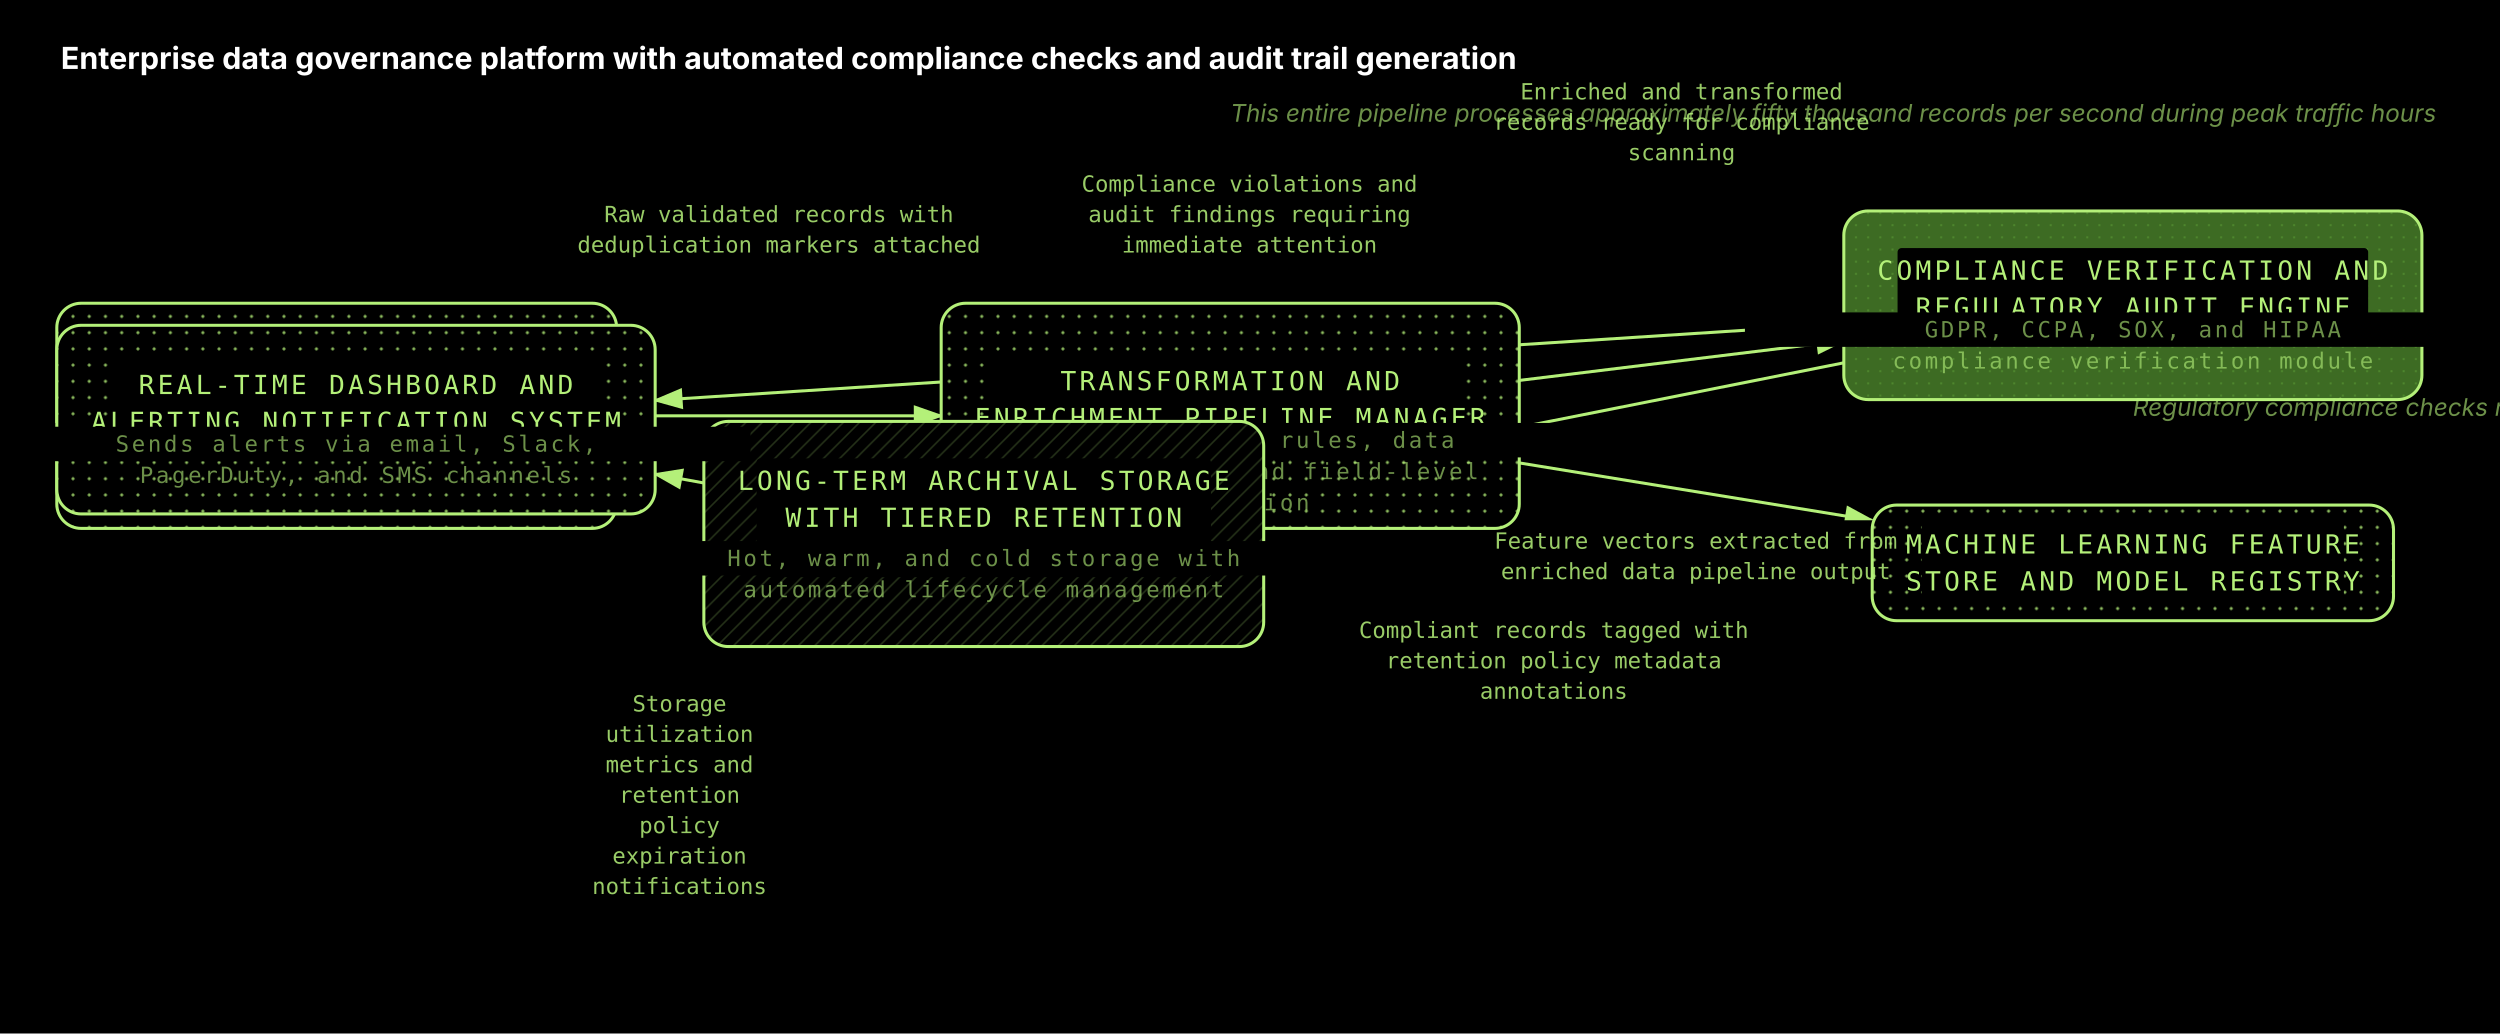
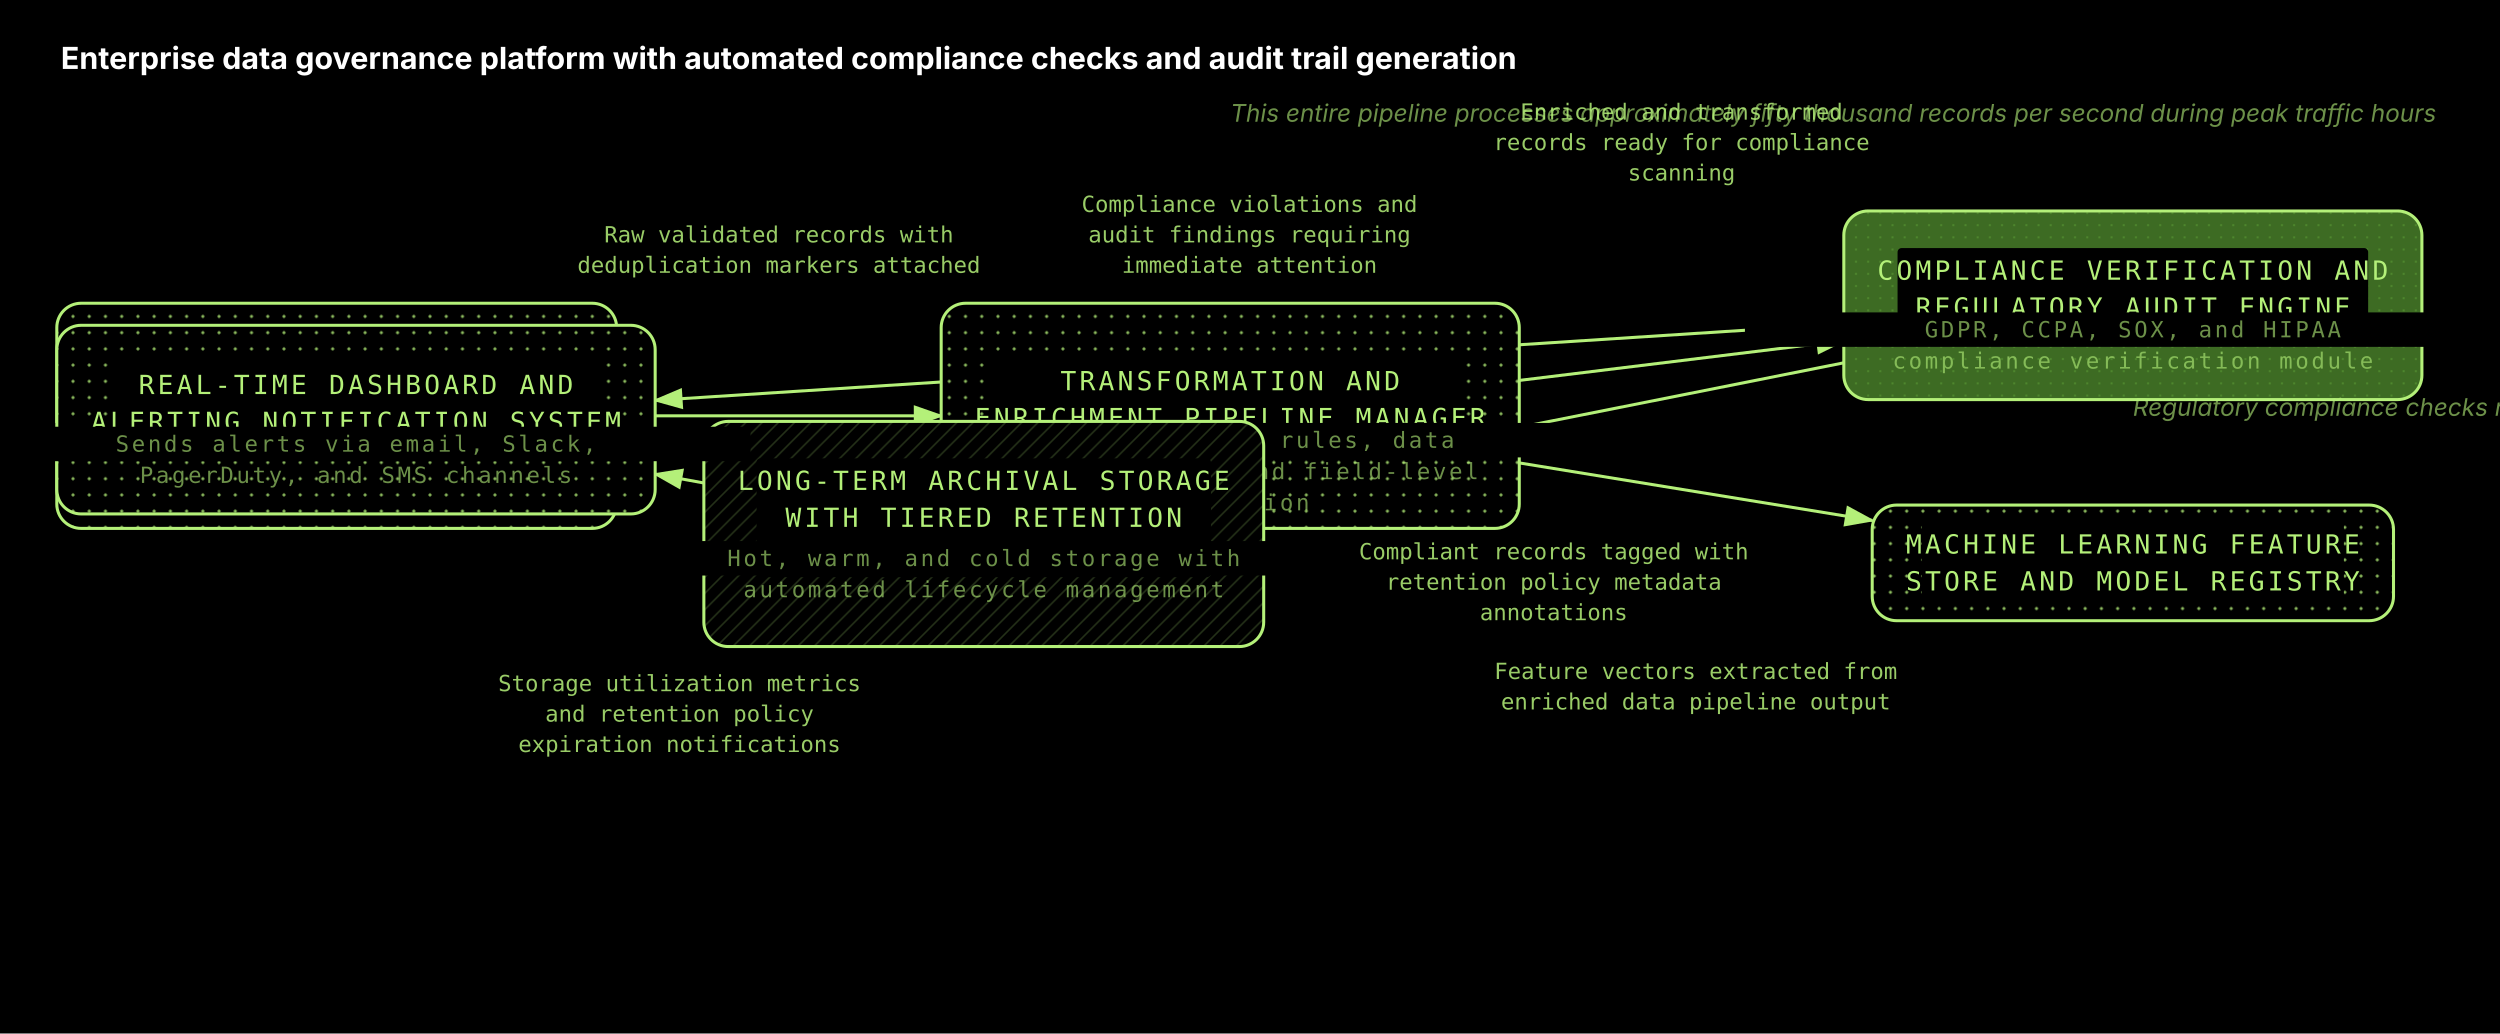
<svg xmlns="http://www.w3.org/2000/svg" viewBox="0 0 1232.5 509.5" width="1232.5" height="509.5">
  <defs>
    <pattern id="dotgrid" width="8" height="8" patternUnits="userSpaceOnUse">
      <rect width="8" height="8" fill="#000000" />
      <circle cx="4" cy="4" r="0.8" fill="#b4f079" opacity="0.7" />
    </pattern>
    <pattern id="crosshatch" width="8" height="8" patternUnits="userSpaceOnUse">
      <rect width="8" height="8" fill="#000000" />
      <path d="M0 8L8 0M-1 1L1 -1M7 9L9 7" stroke="#b4f079" stroke-width="0.8" opacity="0.2" />
    </pattern>
    <pattern id="hero" width="6" height="6" patternUnits="userSpaceOnUse">
      <rect width="6" height="6" fill="#3d6b23" />
      <circle cx="3" cy="3" r="0.6" fill="#5a9a35" opacity="0.5" />
    </pattern>
    <marker id="arrowhead" markerWidth="10" markerHeight="7" refX="9" refY="3.5" orient="auto" markerUnits="strokeWidth">
      <polygon points="0 0, 10 3.5, 0 7" fill="#b4f079" />
    </marker>
    <marker id="arrowhead-reverse" markerWidth="10" markerHeight="7" refX="1" refY="3.5" orient="auto" markerUnits="strokeWidth">
      <polygon points="10 0, 0 3.5, 10 7" fill="#b4f079" />
    </marker>
  </defs>
  <rect width="100%" height="100%" fill="#000000" />
  <g class="diagram">
    <text x="30" y="34" font-family="'Inter', 'Helvetica Neue', Arial, sans-serif" font-size="15" fill="#ffffff" font-weight="700">Enterprise data governance platform with automated compliance checks and audit trail generation</text>
    <line x1="304" y1="205" x2="464" y2="205" stroke="#b4f079" stroke-width="1.5" marker-end="url(#arrowhead)" />
    <line x1="749" y1="187.548" x2="909" y2="167.952" stroke="#b4f079" stroke-width="1.5" marker-end="url(#arrowhead)" />
    <line x1="909" y1="178.862" x2="623" y2="235.784" stroke="#b4f079" stroke-width="1.5" marker-end="url(#arrowhead)" />
    <line x1="909" y1="159.671" x2="323" y2="197.383" stroke="#b4f079" stroke-width="1.5" marker-end="url(#arrowhead)" />
    <line x1="749" y1="228.216" x2="923" y2="256.565" stroke="#b4f079" stroke-width="1.5" marker-end="url(#arrowhead)" />
    <line x1="347" y1="238.113" x2="323" y2="233.742" stroke="#b4f079" stroke-width="1.5" marker-end="url(#arrowhead)" />
-     <rect x="280.5" y="95.5" width="207" height="36" rx="4" fill="#000000" />
-     <rect x="732" y="35" width="194" height="51" rx="4" fill="#000000" />
-     <rect x="665.75" y="300.5" width="200.5" height="51" rx="4" fill="#000000" />
-     <rect x="528.75" y="80.5" width="174.5" height="51" rx="4" fill="#000000" />
-     <rect x="732.5" y="256.5" width="207" height="36" rx="4" fill="#000000" />
-     <rect x="286.75" y="336.75" width="96.5" height="111" rx="4" fill="#000000" />
+     <rect x="280.5" y="105.5" width="207" height="36" rx="4" fill="#000000" />
+     <rect x="732" y="45" width="194" height="51" rx="4" fill="#000000" />
+     <rect x="665.75" y="261.75" width="200.5" height="51" rx="4" fill="#000000" />
+     <rect x="528.75" y="90.5" width="174.5" height="51" rx="4" fill="#000000" />
+     <rect x="732.5" y="320.75" width="207" height="36" rx="4" fill="#000000" />
+     <rect x="241.25" y="326.75" width="187.5" height="51" rx="4" fill="#000000" />
    <rect x="28" y="149.5" width="276" height="111" rx="12" fill="url(#dotgrid)" stroke="#b4f079" stroke-width="1.5" />
    <rect x="54" y="167.7" width="224" height="58.6" fill="#000000" rx="2" />
    <text x="166" y="178.8" font-family="'JetBrains Mono', 'Fira Code', 'SF Mono', 'Cascadia Code', monospace" font-size="13" fill="#b4f079" text-anchor="middle" dominant-baseline="central" letter-spacing="0.12em">DATA INGESTION CONTROLLER</text>
    <text x="166" y="197" font-family="'JetBrains Mono', 'Fira Code', 'SF Mono', 'Cascadia Code', monospace" font-size="13" fill="#b4f079" text-anchor="middle" dominant-baseline="central" letter-spacing="0.12em">WITH SCHEMA VALIDATION AND</text>
    <text x="166" y="215.2" font-family="'JetBrains Mono', 'Fira Code', 'SF Mono', 'Cascadia Code', monospace" font-size="13" fill="#b4f079" text-anchor="middle" dominant-baseline="central" letter-spacing="0.12em">DEDUPLICATION</text>
    <rect x="-41.5" y="208.5" width="415" height="17" fill="#000000" rx="2" />
    <text x="166" y="217" font-family="'JetBrains Mono', 'Fira Code', 'SF Mono', 'Cascadia Code', monospace" font-size="11" fill="#b4f079" opacity="0.6" text-anchor="middle" dominant-baseline="central" letter-spacing="0.12em">Handles incoming data streams from</text>
    <text x="166" y="232.4" font-family="'JetBrains Mono', 'Fira Code', 'SF Mono', 'Cascadia Code', monospace" font-size="11" fill="#b4f079" opacity="0.6" text-anchor="middle" dominant-baseline="central" letter-spacing="0.12em">multiple upstream providers</text>
    <rect x="464" y="149.5" width="285" height="111" rx="12" fill="url(#dotgrid)" stroke="#b4f079" stroke-width="1.5" />
    <rect x="490.5" y="176.8" width="232" height="40.4" fill="#000000" rx="2" />
    <text x="606.5" y="187.9" font-family="'JetBrains Mono', 'Fira Code', 'SF Mono', 'Cascadia Code', monospace" font-size="13" fill="#b4f079" text-anchor="middle" dominant-baseline="central" letter-spacing="0.12em">TRANSFORMATION AND</text>
    <text x="606.5" y="206.1" font-family="'JetBrains Mono', 'Fira Code', 'SF Mono', 'Cascadia Code', monospace" font-size="13" fill="#b4f079" text-anchor="middle" dominant-baseline="central" letter-spacing="0.12em">ENRICHMENT PIPELINE MANAGER</text>
    <rect x="369.75" y="208.5" width="473.5" height="17" fill="#000000" rx="2" />
    <text x="606.5" y="217" font-family="'JetBrains Mono', 'Fira Code', 'SF Mono', 'Cascadia Code', monospace" font-size="11" fill="#b4f079" opacity="0.6" text-anchor="middle" dominant-baseline="central" letter-spacing="0.12em">Applies business rules, data</text>
    <text x="606.5" y="232.4" font-family="'JetBrains Mono', 'Fira Code', 'SF Mono', 'Cascadia Code', monospace" font-size="11" fill="#b4f079" opacity="0.6" text-anchor="middle" dominant-baseline="central" letter-spacing="0.12em">quality checks, and field-level</text>
    <text x="606.5" y="247.8" font-family="'JetBrains Mono', 'Fira Code', 'SF Mono', 'Cascadia Code', monospace" font-size="11" fill="#b4f079" opacity="0.6" text-anchor="middle" dominant-baseline="central" letter-spacing="0.12em">encryption</text>
    <rect x="909" y="104" width="285" height="93" rx="12" fill="url(#hero)" stroke="#b4f079" stroke-width="1.5" />
    <rect x="935.5" y="122.3" width="232" height="40.4" fill="#000000" rx="2" />
    <text x="1051.5" y="133.4" font-family="'JetBrains Mono', 'Fira Code', 'SF Mono', 'Cascadia Code', monospace" font-size="13" fill="#b4f079" text-anchor="middle" dominant-baseline="central" letter-spacing="0.12em">COMPLIANCE VERIFICATION AND</text>
    <text x="1051.5" y="151.6" font-family="'JetBrains Mono', 'Fira Code', 'SF Mono', 'Cascadia Code', monospace" font-size="13" fill="#b4f079" text-anchor="middle" dominant-baseline="central" letter-spacing="0.12em">REGULATORY AUDIT ENGINE</text>
    <rect x="860.25" y="154" width="382.5" height="17" fill="#000000" rx="2" />
    <text x="1051.5" y="162.5" font-family="'JetBrains Mono', 'Fira Code', 'SF Mono', 'Cascadia Code', monospace" font-size="11" fill="#b4f079" opacity="0.6" text-anchor="middle" dominant-baseline="central" letter-spacing="0.12em">GDPR, CCPA, SOX, and HIPAA</text>
    <text x="1051.5" y="177.9" font-family="'JetBrains Mono', 'Fira Code', 'SF Mono', 'Cascadia Code', monospace" font-size="11" fill="#b4f079" opacity="0.6" text-anchor="middle" dominant-baseline="central" letter-spacing="0.12em">compliance verification module</text>
    <rect x="347" y="207.75" width="276" height="111" rx="12" fill="url(#crosshatch)" stroke="#b4f079" stroke-width="1.5" />
    <rect x="373" y="225.95" width="224" height="58.6" fill="#000000" rx="2" />
    <text x="485" y="237.05" font-family="'JetBrains Mono', 'Fira Code', 'SF Mono', 'Cascadia Code', monospace" font-size="13" fill="#b4f079" text-anchor="middle" dominant-baseline="central" letter-spacing="0.12em">LONG-TERM ARCHIVAL STORAGE</text>
    <text x="485" y="255.25" font-family="'JetBrains Mono', 'Fira Code', 'SF Mono', 'Cascadia Code', monospace" font-size="13" fill="#b4f079" text-anchor="middle" dominant-baseline="central" letter-spacing="0.12em">WITH TIERED RETENTION</text>
    <text x="485" y="273.45" font-family="'JetBrains Mono', 'Fira Code', 'SF Mono', 'Cascadia Code', monospace" font-size="13" fill="#b4f079" text-anchor="middle" dominant-baseline="central" letter-spacing="0.12em">POLICIES</text>
    <rect x="274.25" y="266.75" width="421.5" height="17" fill="#000000" rx="2" />
    <text x="485" y="275.25" font-family="'JetBrains Mono', 'Fira Code', 'SF Mono', 'Cascadia Code', monospace" font-size="11" fill="#b4f079" opacity="0.6" text-anchor="middle" dominant-baseline="central" letter-spacing="0.12em">Hot, warm, and cold storage with</text>
    <text x="485" y="290.65" font-family="'JetBrains Mono', 'Fira Code', 'SF Mono', 'Cascadia Code', monospace" font-size="11" fill="#b4f079" opacity="0.6" text-anchor="middle" dominant-baseline="central" letter-spacing="0.12em">automated lifecycle management</text>
    <rect x="28" y="160.375" width="295" height="93" rx="12" fill="url(#dotgrid)" stroke="#b4f079" stroke-width="1.5" />
    <rect x="55.5" y="178.675" width="240" height="40.4" fill="#000000" rx="2" />
    <text x="175.5" y="189.775" font-family="'JetBrains Mono', 'Fira Code', 'SF Mono', 'Cascadia Code', monospace" font-size="13" fill="#b4f079" text-anchor="middle" dominant-baseline="central" letter-spacing="0.12em">REAL-TIME DASHBOARD AND</text>
    <text x="175.5" y="207.975" font-family="'JetBrains Mono', 'Fira Code', 'SF Mono', 'Cascadia Code', monospace" font-size="13" fill="#b4f079" text-anchor="middle" dominant-baseline="central" letter-spacing="0.12em">ALERTING NOTIFICATION SYSTEM</text>
    <rect x="-19" y="210.375" width="389" height="17" fill="#000000" rx="2" />
    <text x="175.5" y="218.875" font-family="'JetBrains Mono', 'Fira Code', 'SF Mono', 'Cascadia Code', monospace" font-size="11" fill="#b4f079" opacity="0.6" text-anchor="middle" dominant-baseline="central" letter-spacing="0.12em">Sends alerts via email, Slack,</text>
    <text x="175.5" y="234.275" font-family="'JetBrains Mono', 'Fira Code', 'SF Mono', 'Cascadia Code', monospace" font-size="11" fill="#b4f079" opacity="0.6" text-anchor="middle" dominant-baseline="central" letter-spacing="0.12em">PagerDuty, and SMS channels</text>
    <rect x="923" y="249" width="257" height="57" rx="12" fill="url(#dotgrid)" stroke="#b4f079" stroke-width="1.5" />
    <rect x="947.5" y="257.3" width="208" height="40.4" fill="#000000" rx="2" />
    <text x="1051.5" y="268.4" font-family="'JetBrains Mono', 'Fira Code', 'SF Mono', 'Cascadia Code', monospace" font-size="13" fill="#b4f079" text-anchor="middle" dominant-baseline="central" letter-spacing="0.12em">MACHINE LEARNING FEATURE</text>
    <text x="1051.5" y="286.6" font-family="'JetBrains Mono', 'Fira Code', 'SF Mono', 'Cascadia Code', monospace" font-size="13" fill="#b4f079" text-anchor="middle" dominant-baseline="central" letter-spacing="0.12em">STORE AND MODEL REGISTRY</text>
-     <text x="384" y="109.5" font-family="'JetBrains Mono', 'Fira Code', 'SF Mono', 'Cascadia Code', monospace" font-size="11" fill="#b4f079" opacity="0.85" text-anchor="middle">Raw validated records with</text>
-     <text x="384" y="124.5" font-family="'JetBrains Mono', 'Fira Code', 'SF Mono', 'Cascadia Code', monospace" font-size="11" fill="#b4f079" opacity="0.85" text-anchor="middle">deduplication markers attached</text>
-     <text x="829" y="49" font-family="'JetBrains Mono', 'Fira Code', 'SF Mono', 'Cascadia Code', monospace" font-size="11" fill="#b4f079" opacity="0.85" text-anchor="middle">Enriched and transformed</text>
-     <text x="829" y="64" font-family="'JetBrains Mono', 'Fira Code', 'SF Mono', 'Cascadia Code', monospace" font-size="11" fill="#b4f079" opacity="0.85" text-anchor="middle">records ready for compliance</text>
-     <text x="829" y="79" font-family="'JetBrains Mono', 'Fira Code', 'SF Mono', 'Cascadia Code', monospace" font-size="11" fill="#b4f079" opacity="0.85" text-anchor="middle">scanning</text>
-     <text x="766" y="314.5" font-family="'JetBrains Mono', 'Fira Code', 'SF Mono', 'Cascadia Code', monospace" font-size="11" fill="#b4f079" opacity="0.85" text-anchor="middle">Compliant records tagged with</text>
-     <text x="766" y="329.5" font-family="'JetBrains Mono', 'Fira Code', 'SF Mono', 'Cascadia Code', monospace" font-size="11" fill="#b4f079" opacity="0.85" text-anchor="middle">retention policy metadata</text>
-     <text x="766" y="344.5" font-family="'JetBrains Mono', 'Fira Code', 'SF Mono', 'Cascadia Code', monospace" font-size="11" fill="#b4f079" opacity="0.85" text-anchor="middle">annotations</text>
-     <text x="616" y="94.5" font-family="'JetBrains Mono', 'Fira Code', 'SF Mono', 'Cascadia Code', monospace" font-size="11" fill="#b4f079" opacity="0.85" text-anchor="middle">Compliance violations and</text>
-     <text x="616" y="109.5" font-family="'JetBrains Mono', 'Fira Code', 'SF Mono', 'Cascadia Code', monospace" font-size="11" fill="#b4f079" opacity="0.85" text-anchor="middle">audit findings requiring</text>
-     <text x="616" y="124.5" font-family="'JetBrains Mono', 'Fira Code', 'SF Mono', 'Cascadia Code', monospace" font-size="11" fill="#b4f079" opacity="0.85" text-anchor="middle">immediate attention</text>
-     <text x="836" y="270.5" font-family="'JetBrains Mono', 'Fira Code', 'SF Mono', 'Cascadia Code', monospace" font-size="11" fill="#b4f079" opacity="0.85" text-anchor="middle">Feature vectors extracted from</text>
-     <text x="836" y="285.5" font-family="'JetBrains Mono', 'Fira Code', 'SF Mono', 'Cascadia Code', monospace" font-size="11" fill="#b4f079" opacity="0.85" text-anchor="middle">enriched data pipeline output</text>
-     <text x="335" y="350.75" font-family="'JetBrains Mono', 'Fira Code', 'SF Mono', 'Cascadia Code', monospace" font-size="11" fill="#b4f079" opacity="0.85" text-anchor="middle">Storage</text>
-     <text x="335" y="365.75" font-family="'JetBrains Mono', 'Fira Code', 'SF Mono', 'Cascadia Code', monospace" font-size="11" fill="#b4f079" opacity="0.85" text-anchor="middle">utilization</text>
-     <text x="335" y="380.75" font-family="'JetBrains Mono', 'Fira Code', 'SF Mono', 'Cascadia Code', monospace" font-size="11" fill="#b4f079" opacity="0.85" text-anchor="middle">metrics and</text>
-     <text x="335" y="395.75" font-family="'JetBrains Mono', 'Fira Code', 'SF Mono', 'Cascadia Code', monospace" font-size="11" fill="#b4f079" opacity="0.85" text-anchor="middle">retention</text>
-     <text x="335" y="410.75" font-family="'JetBrains Mono', 'Fira Code', 'SF Mono', 'Cascadia Code', monospace" font-size="11" fill="#b4f079" opacity="0.85" text-anchor="middle">policy</text>
-     <text x="335" y="425.75" font-family="'JetBrains Mono', 'Fira Code', 'SF Mono', 'Cascadia Code', monospace" font-size="11" fill="#b4f079" opacity="0.85" text-anchor="middle">expiration</text>
-     <text x="335" y="440.75" font-family="'JetBrains Mono', 'Fira Code', 'SF Mono', 'Cascadia Code', monospace" font-size="11" fill="#b4f079" opacity="0.85" text-anchor="middle">notifications</text>
+     <text x="384" y="119.5" font-family="'JetBrains Mono', 'Fira Code', 'SF Mono', 'Cascadia Code', monospace" font-size="11" fill="#b4f079" opacity="0.85" text-anchor="middle">Raw validated records with</text>
+     <text x="384" y="134.5" font-family="'JetBrains Mono', 'Fira Code', 'SF Mono', 'Cascadia Code', monospace" font-size="11" fill="#b4f079" opacity="0.85" text-anchor="middle">deduplication markers attached</text>
+     <text x="829" y="59" font-family="'JetBrains Mono', 'Fira Code', 'SF Mono', 'Cascadia Code', monospace" font-size="11" fill="#b4f079" opacity="0.85" text-anchor="middle">Enriched and transformed</text>
+     <text x="829" y="74" font-family="'JetBrains Mono', 'Fira Code', 'SF Mono', 'Cascadia Code', monospace" font-size="11" fill="#b4f079" opacity="0.85" text-anchor="middle">records ready for compliance</text>
+     <text x="829" y="89" font-family="'JetBrains Mono', 'Fira Code', 'SF Mono', 'Cascadia Code', monospace" font-size="11" fill="#b4f079" opacity="0.85" text-anchor="middle">scanning</text>
+     <text x="766" y="275.75" font-family="'JetBrains Mono', 'Fira Code', 'SF Mono', 'Cascadia Code', monospace" font-size="11" fill="#b4f079" opacity="0.85" text-anchor="middle">Compliant records tagged with</text>
+     <text x="766" y="290.75" font-family="'JetBrains Mono', 'Fira Code', 'SF Mono', 'Cascadia Code', monospace" font-size="11" fill="#b4f079" opacity="0.85" text-anchor="middle">retention policy metadata</text>
+     <text x="766" y="305.75" font-family="'JetBrains Mono', 'Fira Code', 'SF Mono', 'Cascadia Code', monospace" font-size="11" fill="#b4f079" opacity="0.85" text-anchor="middle">annotations</text>
+     <text x="616" y="104.5" font-family="'JetBrains Mono', 'Fira Code', 'SF Mono', 'Cascadia Code', monospace" font-size="11" fill="#b4f079" opacity="0.85" text-anchor="middle">Compliance violations and</text>
+     <text x="616" y="119.5" font-family="'JetBrains Mono', 'Fira Code', 'SF Mono', 'Cascadia Code', monospace" font-size="11" fill="#b4f079" opacity="0.85" text-anchor="middle">audit findings requiring</text>
+     <text x="616" y="134.5" font-family="'JetBrains Mono', 'Fira Code', 'SF Mono', 'Cascadia Code', monospace" font-size="11" fill="#b4f079" opacity="0.85" text-anchor="middle">immediate attention</text>
+     <text x="836" y="334.75" font-family="'JetBrains Mono', 'Fira Code', 'SF Mono', 'Cascadia Code', monospace" font-size="11" fill="#b4f079" opacity="0.85" text-anchor="middle">Feature vectors extracted from</text>
+     <text x="836" y="349.75" font-family="'JetBrains Mono', 'Fira Code', 'SF Mono', 'Cascadia Code', monospace" font-size="11" fill="#b4f079" opacity="0.85" text-anchor="middle">enriched data pipeline output</text>
+     <text x="335" y="340.75" font-family="'JetBrains Mono', 'Fira Code', 'SF Mono', 'Cascadia Code', monospace" font-size="11" fill="#b4f079" opacity="0.85" text-anchor="middle">Storage utilization metrics</text>
+     <text x="335" y="355.75" font-family="'JetBrains Mono', 'Fira Code', 'SF Mono', 'Cascadia Code', monospace" font-size="11" fill="#b4f079" opacity="0.85" text-anchor="middle">and retention policy</text>
+     <text x="335" y="370.75" font-family="'JetBrains Mono', 'Fira Code', 'SF Mono', 'Cascadia Code', monospace" font-size="11" fill="#b4f079" opacity="0.85" text-anchor="middle">expiration notifications</text>
    <text x="606.5" y="60" font-family="'Inter', 'Helvetica Neue', Arial, sans-serif" font-size="12" fill="#b4f079" opacity="0.6" font-style="italic">This entire pipeline processes approximately fifty thousand records per second during peak traffic hours</text>
    <text x="1051.5" y="205" font-family="'Inter', 'Helvetica Neue', Arial, sans-serif" font-size="12" fill="#b4f079" opacity="0.6" font-style="italic">Regulatory compliance checks must complete within two hundred milliseconds per record to meet SLA requirements</text>
  </g>
</svg>
